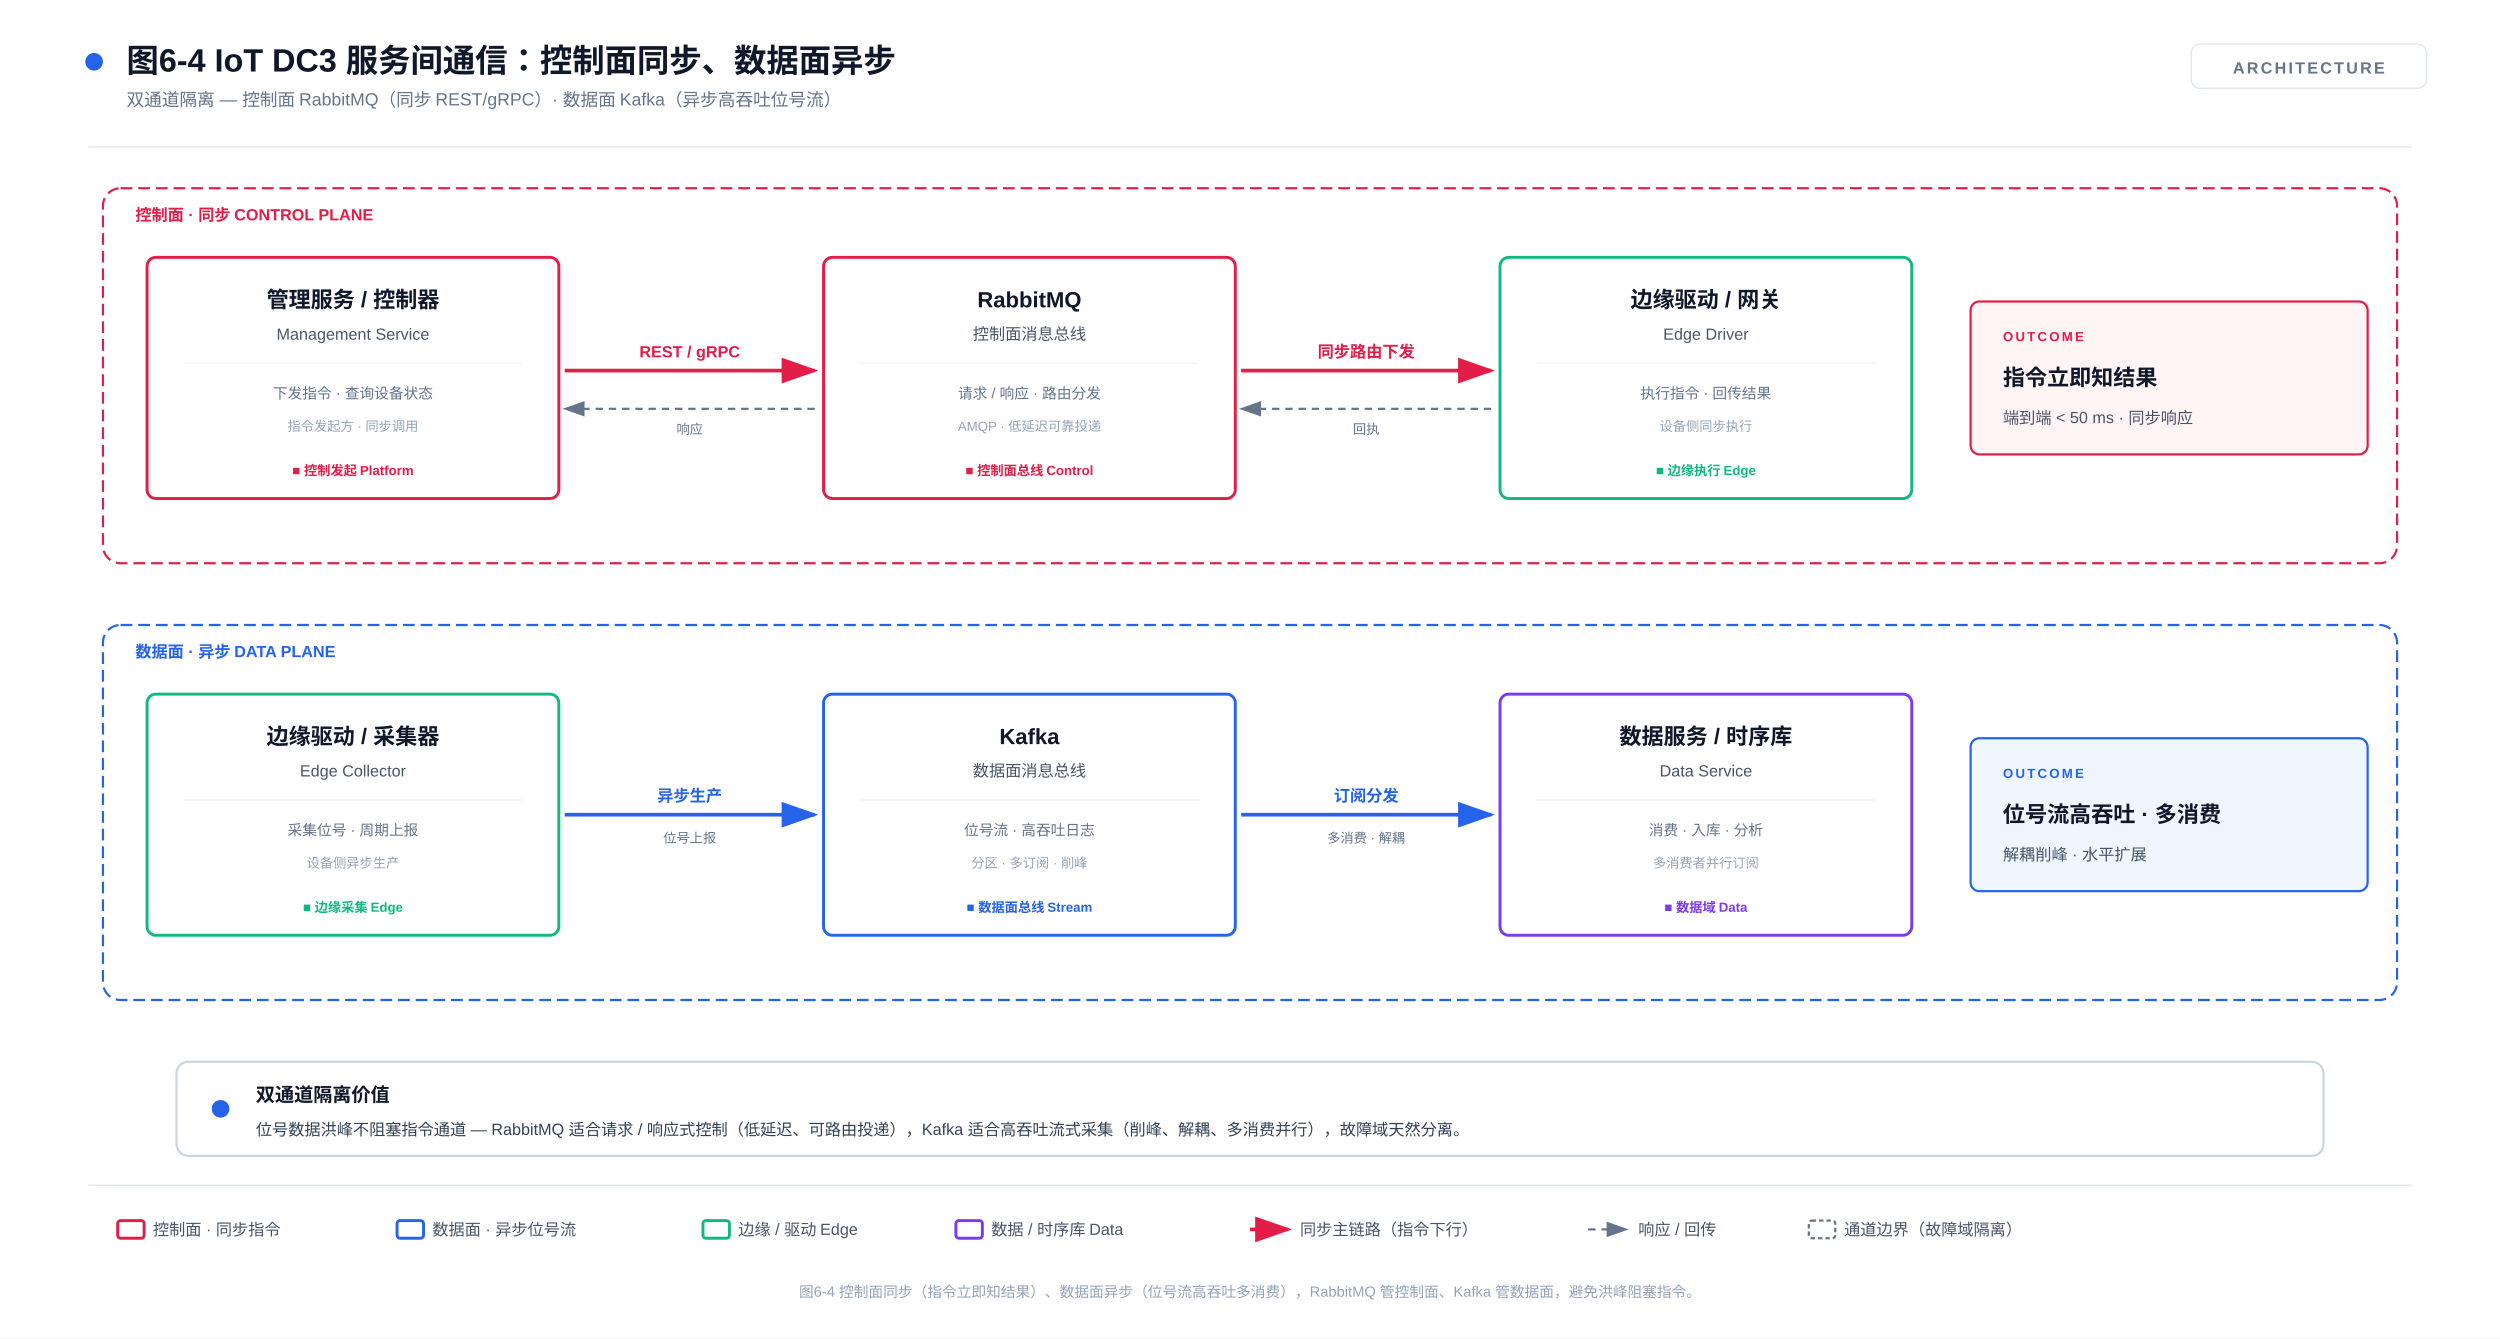
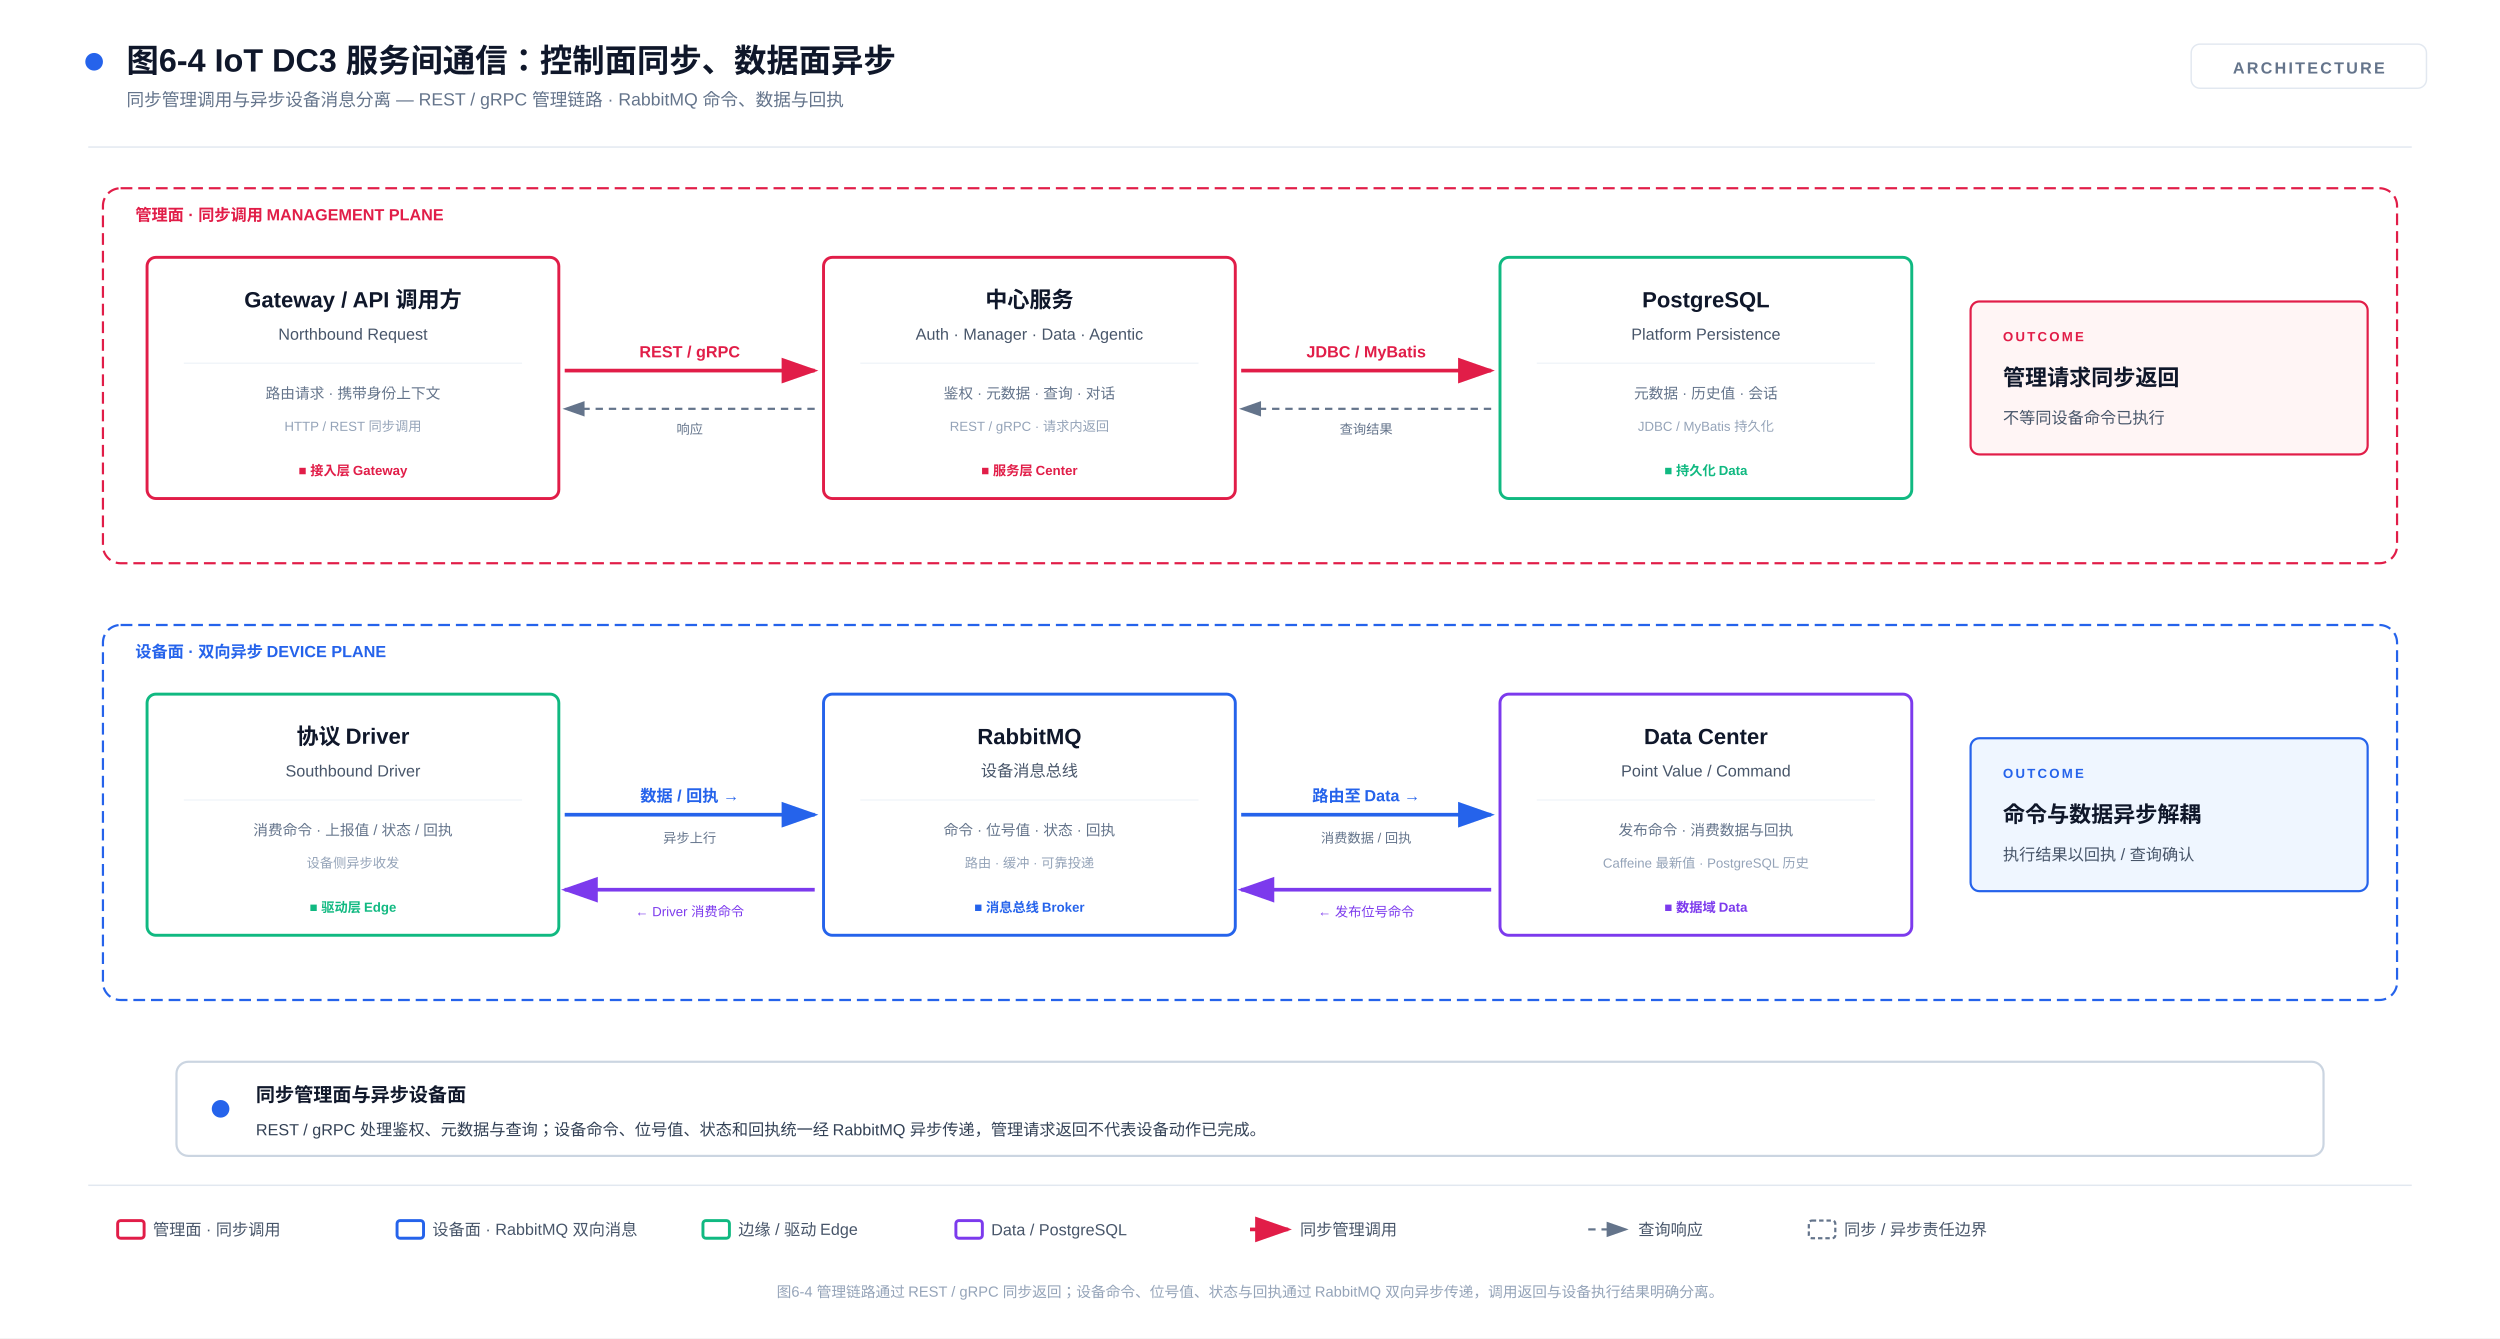
<svg xmlns="http://www.w3.org/2000/svg" width="1700" height="910" viewBox="0 0 1700 910" data-style="architecture-diagram-wireframe-white" font-family="'JetBrains Mono','PingFang SC','Microsoft YaHei',Arial,sans-serif" text-rendering="geometricPrecision">
  <rect x="0" y="0" width="1700" height="910" fill="#FFFFFF" />
  <defs>
    <marker id="ah-blue" markerWidth="10" markerHeight="7" refX="9" refY="3.5" orient="auto">
      <polygon points="0 0,10 3.5,0 7" fill="#2563EB" />
    </marker>
    <marker id="ah-gray" markerWidth="10" markerHeight="7" refX="9" refY="3.5" orient="auto">
      <polygon points="0 0,10 3.5,0 7" fill="#64748B" />
    </marker>
    <marker id="ah-green" markerWidth="10" markerHeight="7" refX="9" refY="3.5" orient="auto">
      <polygon points="0 0,10 3.5,0 7" fill="#10B981" />
    </marker>
    <marker id="ah-purple" markerWidth="10" markerHeight="7" refX="9" refY="3.5" orient="auto">
      <polygon points="0 0,10 3.5,0 7" fill="#7C3AED" />
    </marker>
    <marker id="ah-red" markerWidth="10" markerHeight="7" refX="9" refY="3.5" orient="auto">
      <polygon points="0 0,10 3.5,0 7" fill="#E11D48" />
    </marker>
  </defs>
  <circle cx="64" cy="42" r="6" fill="#2563EB" />
  <text x="86" y="49" font-size="22" font-weight="700" fill="#0F172A">图6-4  IoT DC3 服务间通信：控制面同步、数据面异步</text>
-   <text x="86" y="72" font-size="12" fill="#64748B">双通道隔离 — 控制面 RabbitMQ（同步 REST/gRPC）· 数据面 Kafka（异步高吞吐位号流）</text>
+   <text x="86" y="72" font-size="12" fill="#64748B">同步管理调用与异步设备消息分离 — REST / gRPC 管理链路 · RabbitMQ 命令、数据与回执</text>
  <rect x="1490" y="30" width="160" height="30" rx="6" fill="#FFFFFF" stroke="#E2E8F0" />
  <text x="1570" y="50" font-size="11" font-weight="700" fill="#64748B" text-anchor="middle" letter-spacing="1.5">ARCHITECTURE</text>
  <line x1="60" y1="100" x2="1640" y2="100" stroke="#E2E8F0" />
  <rect x="70" y="128" width="1560" height="255" rx="12" fill="none" stroke="#E11D48" stroke-width="1.5" stroke-dasharray="8 4" />
-   <text x="92" y="150" font-size="11" font-weight="700" fill="#E11D48">控制面 · 同步  CONTROL PLANE</text>
+   <text x="92" y="150" font-size="11" font-weight="700" fill="#E11D48">管理面 · 同步调用  MANAGEMENT PLANE</text>
  <rect x="100" y="175" width="280" height="164" rx="6" fill="#FFFFFF" stroke="#E11D48" stroke-width="2" />
-   <text x="240" y="209" font-size="15" font-weight="700" fill="#0F172A" text-anchor="middle">管理服务 / 控制器</text>
-   <text x="240" y="231" font-size="11" fill="#475569" text-anchor="middle">Management Service</text>
+   <text x="240" y="209" font-size="15" font-weight="700" fill="#0F172A" text-anchor="middle">Gateway / API 调用方</text>
+   <text x="240" y="231" font-size="11" fill="#475569" text-anchor="middle">Northbound Request</text>
  <line x1="125" y1="247" x2="355" y2="247" stroke="#F1F5F9" />
-   <text x="240" y="271" font-size="10" fill="#64748B" text-anchor="middle">下发指令 · 查询设备状态</text>
-   <text x="240" y="293" font-size="9" fill="#94A3B8" text-anchor="middle">指令发起方 · 同步调用</text>
-   <text x="240" y="323" font-size="9" font-weight="600" fill="#E11D48" text-anchor="middle">■ 控制发起 Platform</text>
+   <text x="240" y="271" font-size="10" fill="#64748B" text-anchor="middle">路由请求 · 携带身份上下文</text>
+   <text x="240" y="293" font-size="9" fill="#94A3B8" text-anchor="middle">HTTP / REST 同步调用</text>
+   <text x="240" y="323" font-size="9" font-weight="600" fill="#E11D48" text-anchor="middle">■ 接入层 Gateway</text>
  <rect x="560" y="175" width="280" height="164" rx="6" fill="#FFFFFF" stroke="#E11D48" stroke-width="2" />
-   <text x="700" y="209" font-size="15" font-weight="700" fill="#0F172A" text-anchor="middle">RabbitMQ</text>
-   <text x="700" y="231" font-size="11" fill="#475569" text-anchor="middle">控制面消息总线</text>
+   <text x="700" y="209" font-size="15" font-weight="700" fill="#0F172A" text-anchor="middle">中心服务</text>
+   <text x="700" y="231" font-size="11" fill="#475569" text-anchor="middle">Auth · Manager · Data · Agentic</text>
  <line x1="585" y1="247" x2="815" y2="247" stroke="#F1F5F9" />
-   <text x="700" y="271" font-size="10" fill="#64748B" text-anchor="middle">请求 / 响应 · 路由分发</text>
-   <text x="700" y="293" font-size="9" fill="#94A3B8" text-anchor="middle">AMQP · 低延迟可靠投递</text>
-   <text x="700" y="323" font-size="9" font-weight="600" fill="#E11D48" text-anchor="middle">■ 控制面总线 Control</text>
+   <text x="700" y="271" font-size="10" fill="#64748B" text-anchor="middle">鉴权 · 元数据 · 查询 · 对话</text>
+   <text x="700" y="293" font-size="9" fill="#94A3B8" text-anchor="middle">REST / gRPC · 请求内返回</text>
+   <text x="700" y="323" font-size="9" font-weight="600" fill="#E11D48" text-anchor="middle">■ 服务层 Center</text>
  <rect x="1020" y="175" width="280" height="164" rx="6" fill="#FFFFFF" stroke="#10B981" stroke-width="2" />
-   <text x="1160" y="209" font-size="15" font-weight="700" fill="#0F172A" text-anchor="middle">边缘驱动 / 网关</text>
-   <text x="1160" y="231" font-size="11" fill="#475569" text-anchor="middle">Edge Driver</text>
+   <text x="1160" y="209" font-size="15" font-weight="700" fill="#0F172A" text-anchor="middle">PostgreSQL</text>
+   <text x="1160" y="231" font-size="11" fill="#475569" text-anchor="middle">Platform Persistence</text>
  <line x1="1045" y1="247" x2="1275" y2="247" stroke="#F1F5F9" />
-   <text x="1160" y="271" font-size="10" fill="#64748B" text-anchor="middle">执行指令 · 回传结果</text>
-   <text x="1160" y="293" font-size="9" fill="#94A3B8" text-anchor="middle">设备侧同步执行</text>
-   <text x="1160" y="323" font-size="9" font-weight="600" fill="#10B981" text-anchor="middle">■ 边缘执行 Edge</text>
+   <text x="1160" y="271" font-size="10" fill="#64748B" text-anchor="middle">元数据 · 历史值 · 会话</text>
+   <text x="1160" y="293" font-size="9" fill="#94A3B8" text-anchor="middle">JDBC / MyBatis 持久化</text>
+   <text x="1160" y="323" font-size="9" font-weight="600" fill="#10B981" text-anchor="middle">■ 持久化 Data</text>
  <rect x="1340" y="205" width="270" height="104" rx="6" fill="#FFF5F5" stroke="#E11D48" stroke-width="1.5" />
  <text x="1362" y="232" font-size="9" font-weight="700" fill="#E11D48" letter-spacing="1.5">OUTCOME</text>
-   <text x="1362" y="262" font-size="15" font-weight="700" fill="#0F172A">指令立即知结果</text>
-   <text x="1362" y="288" font-size="11" fill="#475569">端到端 &lt; 50 ms · 同步响应</text>
+   <text x="1362" y="262" font-size="15" font-weight="700" fill="#0F172A">管理请求同步返回</text>
+   <text x="1362" y="288" font-size="11" fill="#475569">不等同设备命令已执行</text>
  <line x1="384" y1="252" x2="554" y2="252" stroke="#E11D48" stroke-width="2.5" marker-end="url(#ah-red)" />
  <text x="469" y="243" font-size="11" font-weight="700" fill="#E11D48" text-anchor="middle">REST / gRPC</text>
  <line x1="554" y1="278" x2="384" y2="278" stroke="#64748B" stroke-width="1.5" stroke-dasharray="5 4" marker-end="url(#ah-gray)" />
  <text x="469" y="295" font-size="9" fill="#64748B" text-anchor="middle">响应</text>
  <line x1="844" y1="252" x2="1014" y2="252" stroke="#E11D48" stroke-width="2.5" marker-end="url(#ah-red)" />
-   <text x="929" y="243" font-size="11" font-weight="700" fill="#E11D48" text-anchor="middle">同步路由下发</text>
+   <text x="929" y="243" font-size="11" font-weight="700" fill="#E11D48" text-anchor="middle">JDBC / MyBatis</text>
  <line x1="1014" y1="278" x2="844" y2="278" stroke="#64748B" stroke-width="1.5" stroke-dasharray="5 4" marker-end="url(#ah-gray)" />
-   <text x="929" y="295" font-size="9" fill="#64748B" text-anchor="middle">回执</text>
+   <text x="929" y="295" font-size="9" fill="#64748B" text-anchor="middle">查询结果</text>
  <rect x="70" y="425" width="1560" height="255" rx="12" fill="none" stroke="#2563EB" stroke-width="1.5" stroke-dasharray="8 4" />
-   <text x="92" y="447" font-size="11" font-weight="700" fill="#2563EB">数据面 · 异步  DATA PLANE</text>
+   <text x="92" y="447" font-size="11" font-weight="700" fill="#2563EB">设备面 · 双向异步  DEVICE PLANE</text>
  <rect x="100" y="472" width="280" height="164" rx="6" fill="#FFFFFF" stroke="#10B981" stroke-width="2" />
-   <text x="240" y="506" font-size="15" font-weight="700" fill="#0F172A" text-anchor="middle">边缘驱动 / 采集器</text>
-   <text x="240" y="528" font-size="11" fill="#475569" text-anchor="middle">Edge Collector</text>
+   <text x="240" y="506" font-size="15" font-weight="700" fill="#0F172A" text-anchor="middle">协议 Driver</text>
+   <text x="240" y="528" font-size="11" fill="#475569" text-anchor="middle">Southbound Driver</text>
  <line x1="125" y1="544" x2="355" y2="544" stroke="#F1F5F9" />
-   <text x="240" y="568" font-size="10" fill="#64748B" text-anchor="middle">采集位号 · 周期上报</text>
-   <text x="240" y="590" font-size="9" fill="#94A3B8" text-anchor="middle">设备侧异步生产</text>
-   <text x="240" y="620" font-size="9" font-weight="600" fill="#10B981" text-anchor="middle">■ 边缘采集 Edge</text>
+   <text x="240" y="568" font-size="10" fill="#64748B" text-anchor="middle">消费命令 · 上报值 / 状态 / 回执</text>
+   <text x="240" y="590" font-size="9" fill="#94A3B8" text-anchor="middle">设备侧异步收发</text>
+   <text x="240" y="620" font-size="9" font-weight="600" fill="#10B981" text-anchor="middle">■ 驱动层 Edge</text>
  <rect x="560" y="472" width="280" height="164" rx="6" fill="#FFFFFF" stroke="#2563EB" stroke-width="2" />
-   <text x="700" y="506" font-size="15" font-weight="700" fill="#0F172A" text-anchor="middle">Kafka</text>
-   <text x="700" y="528" font-size="11" fill="#475569" text-anchor="middle">数据面消息总线</text>
+   <text x="700" y="506" font-size="15" font-weight="700" fill="#0F172A" text-anchor="middle">RabbitMQ</text>
+   <text x="700" y="528" font-size="11" fill="#475569" text-anchor="middle">设备消息总线</text>
  <line x1="585" y1="544" x2="815" y2="544" stroke="#F1F5F9" />
-   <text x="700" y="568" font-size="10" fill="#64748B" text-anchor="middle">位号流 · 高吞吐日志</text>
-   <text x="700" y="590" font-size="9" fill="#94A3B8" text-anchor="middle">分区 · 多订阅 · 削峰</text>
-   <text x="700" y="620" font-size="9" font-weight="600" fill="#2563EB" text-anchor="middle">■ 数据面总线 Stream</text>
+   <text x="700" y="568" font-size="10" fill="#64748B" text-anchor="middle">命令 · 位号值 · 状态 · 回执</text>
+   <text x="700" y="590" font-size="9" fill="#94A3B8" text-anchor="middle">路由 · 缓冲 · 可靠投递</text>
+   <text x="700" y="620" font-size="9" font-weight="600" fill="#2563EB" text-anchor="middle">■ 消息总线 Broker</text>
  <rect x="1020" y="472" width="280" height="164" rx="6" fill="#FFFFFF" stroke="#7C3AED" stroke-width="2" />
-   <text x="1160" y="506" font-size="15" font-weight="700" fill="#0F172A" text-anchor="middle">数据服务 / 时序库</text>
-   <text x="1160" y="528" font-size="11" fill="#475569" text-anchor="middle">Data Service</text>
+   <text x="1160" y="506" font-size="15" font-weight="700" fill="#0F172A" text-anchor="middle">Data Center</text>
+   <text x="1160" y="528" font-size="11" fill="#475569" text-anchor="middle">Point Value / Command</text>
  <line x1="1045" y1="544" x2="1275" y2="544" stroke="#F1F5F9" />
-   <text x="1160" y="568" font-size="10" fill="#64748B" text-anchor="middle">消费 · 入库 · 分析</text>
-   <text x="1160" y="590" font-size="9" fill="#94A3B8" text-anchor="middle">多消费者并行订阅</text>
+   <text x="1160" y="568" font-size="10" fill="#64748B" text-anchor="middle">发布命令 · 消费数据与回执</text>
+   <text x="1160" y="590" font-size="9" fill="#94A3B8" text-anchor="middle">Caffeine 最新值 · PostgreSQL 历史</text>
  <text x="1160" y="620" font-size="9" font-weight="600" fill="#7C3AED" text-anchor="middle">■ 数据域 Data</text>
  <rect x="1340" y="502" width="270" height="104" rx="6" fill="#EFF6FF" stroke="#2563EB" stroke-width="1.5" />
  <text x="1362" y="529" font-size="9" font-weight="700" fill="#2563EB" letter-spacing="1.5">OUTCOME</text>
-   <text x="1362" y="559" font-size="15" font-weight="700" fill="#0F172A">位号流高吞吐 · 多消费</text>
-   <text x="1362" y="585" font-size="11" fill="#475569">解耦削峰 · 水平扩展</text>
+   <text x="1362" y="559" font-size="15" font-weight="700" fill="#0F172A">命令与数据异步解耦</text>
+   <text x="1362" y="585" font-size="11" fill="#475569">执行结果以回执 / 查询确认</text>
  <line x1="384" y1="554" x2="554" y2="554" stroke="#2563EB" stroke-width="2.5" marker-end="url(#ah-blue)" />
-   <text x="469" y="545" font-size="11" font-weight="700" fill="#2563EB" text-anchor="middle">异步生产</text>
-   <text x="469" y="573" font-size="9" fill="#64748B" text-anchor="middle">位号上报</text>
+   <text x="469" y="545" font-size="11" font-weight="700" fill="#2563EB" text-anchor="middle">数据 / 回执 →</text>
+   <text x="469" y="573" font-size="9" fill="#64748B" text-anchor="middle">异步上行</text>
  <line x1="844" y1="554" x2="1014" y2="554" stroke="#2563EB" stroke-width="2.5" marker-end="url(#ah-blue)" />
-   <text x="929" y="545" font-size="11" font-weight="700" fill="#2563EB" text-anchor="middle">订阅分发</text>
-   <text x="929" y="573" font-size="9" fill="#64748B" text-anchor="middle">多消费 · 解耦</text>
+   <text x="929" y="545" font-size="11" font-weight="700" fill="#2563EB" text-anchor="middle">路由至 Data →</text>
+   <text x="929" y="573" font-size="9" fill="#64748B" text-anchor="middle">消费数据 / 回执</text>
+   <line x1="1014" y1="605" x2="844" y2="605" stroke="#7C3AED" stroke-width="2.5" marker-end="url(#ah-purple)" />
+   <text x="929" y="623" font-size="9" fill="#7C3AED" text-anchor="middle">← 发布位号命令</text>
+   <line x1="554" y1="605" x2="384" y2="605" stroke="#7C3AED" stroke-width="2.5" marker-end="url(#ah-purple)" />
+   <text x="469" y="623" font-size="9" fill="#7C3AED" text-anchor="middle">← Driver 消费命令</text>
  <rect x="120" y="722" width="1460" height="64" rx="8" fill="#FFFFFF" stroke="#CBD5E1" stroke-width="1.5" />
  <circle cx="150" cy="754" r="6" fill="#2563EB" />
-   <text x="174" y="749" font-size="13" font-weight="700" fill="#0F172A">双通道隔离价值</text>
-   <text x="174" y="772" font-size="11" fill="#334155">位号数据洪峰不阻塞指令通道 — RabbitMQ 适合请求 / 响应式控制（低延迟、可路由投递），Kafka 适合高吞吐流式采集（削峰、解耦、多消费并行），故障域天然分离。</text>
+   <text x="174" y="749" font-size="13" font-weight="700" fill="#0F172A">同步管理面与异步设备面</text>
+   <text x="174" y="772" font-size="11" fill="#334155">REST / gRPC 处理鉴权、元数据与查询；设备命令、位号值、状态和回执统一经 RabbitMQ 异步传递，管理请求返回不代表设备动作已完成。</text>
  <line x1="60" y1="806" x2="1640" y2="806" stroke="#E2E8F0" />
  <rect x="80" y="830" width="18" height="12" rx="2" fill="#FFFFFF" stroke="#E11D48" stroke-width="2" />
-   <text x="104" y="840" font-size="11" fill="#475569">控制面 · 同步指令</text>
+   <text x="104" y="840" font-size="11" fill="#475569">管理面 · 同步调用</text>
  <rect x="270" y="830" width="18" height="12" rx="2" fill="#FFFFFF" stroke="#2563EB" stroke-width="2" />
-   <text x="294" y="840" font-size="11" fill="#475569">数据面 · 异步位号流</text>
+   <text x="294" y="840" font-size="11" fill="#475569">设备面 · RabbitMQ 双向消息</text>
  <rect x="478" y="830" width="18" height="12" rx="2" fill="#FFFFFF" stroke="#10B981" stroke-width="2" />
  <text x="502" y="840" font-size="11" fill="#475569">边缘 / 驱动 Edge</text>
  <rect x="650" y="830" width="18" height="12" rx="2" fill="#FFFFFF" stroke="#7C3AED" stroke-width="2" />
-   <text x="674" y="840" font-size="11" fill="#475569">数据 / 时序库 Data</text>
+   <text x="674" y="840" font-size="11" fill="#475569">Data / PostgreSQL</text>
  <line x1="850" y1="836" x2="876" y2="836" stroke="#E11D48" stroke-width="2.5" marker-end="url(#ah-red)" />
-   <text x="884" y="840" font-size="11" fill="#475569">同步主链路（指令下行）</text>
+   <text x="884" y="840" font-size="11" fill="#475569">同步管理调用</text>
  <line x1="1080" y1="836" x2="1106" y2="836" stroke="#64748B" stroke-width="1.5" stroke-dasharray="5 4" marker-end="url(#ah-gray)" />
-   <text x="1114" y="840" font-size="11" fill="#475569">响应 / 回传</text>
+   <text x="1114" y="840" font-size="11" fill="#475569">查询响应</text>
  <rect x="1230" y="830" width="18" height="12" rx="2" fill="none" stroke="#64748B" stroke-width="1.5" stroke-dasharray="3 2" />
-   <text x="1254" y="840" font-size="11" fill="#475569">通道边界（故障域隔离）</text>
-   <text x="850" y="882" font-size="10" fill="#94A3B8" text-anchor="middle">图6-4  控制面同步（指令立即知结果）、数据面异步（位号流高吞吐多消费），RabbitMQ 管控制面、Kafka 管数据面，避免洪峰阻塞指令。</text>
+   <text x="1254" y="840" font-size="11" fill="#475569">同步 / 异步责任边界</text>
+   <text x="850" y="882" font-size="10" fill="#94A3B8" text-anchor="middle">图6-4  管理链路通过 REST / gRPC 同步返回；设备命令、位号值、状态与回执通过 RabbitMQ 双向异步传递，调用返回与设备执行结果明确分离。</text>
</svg>
